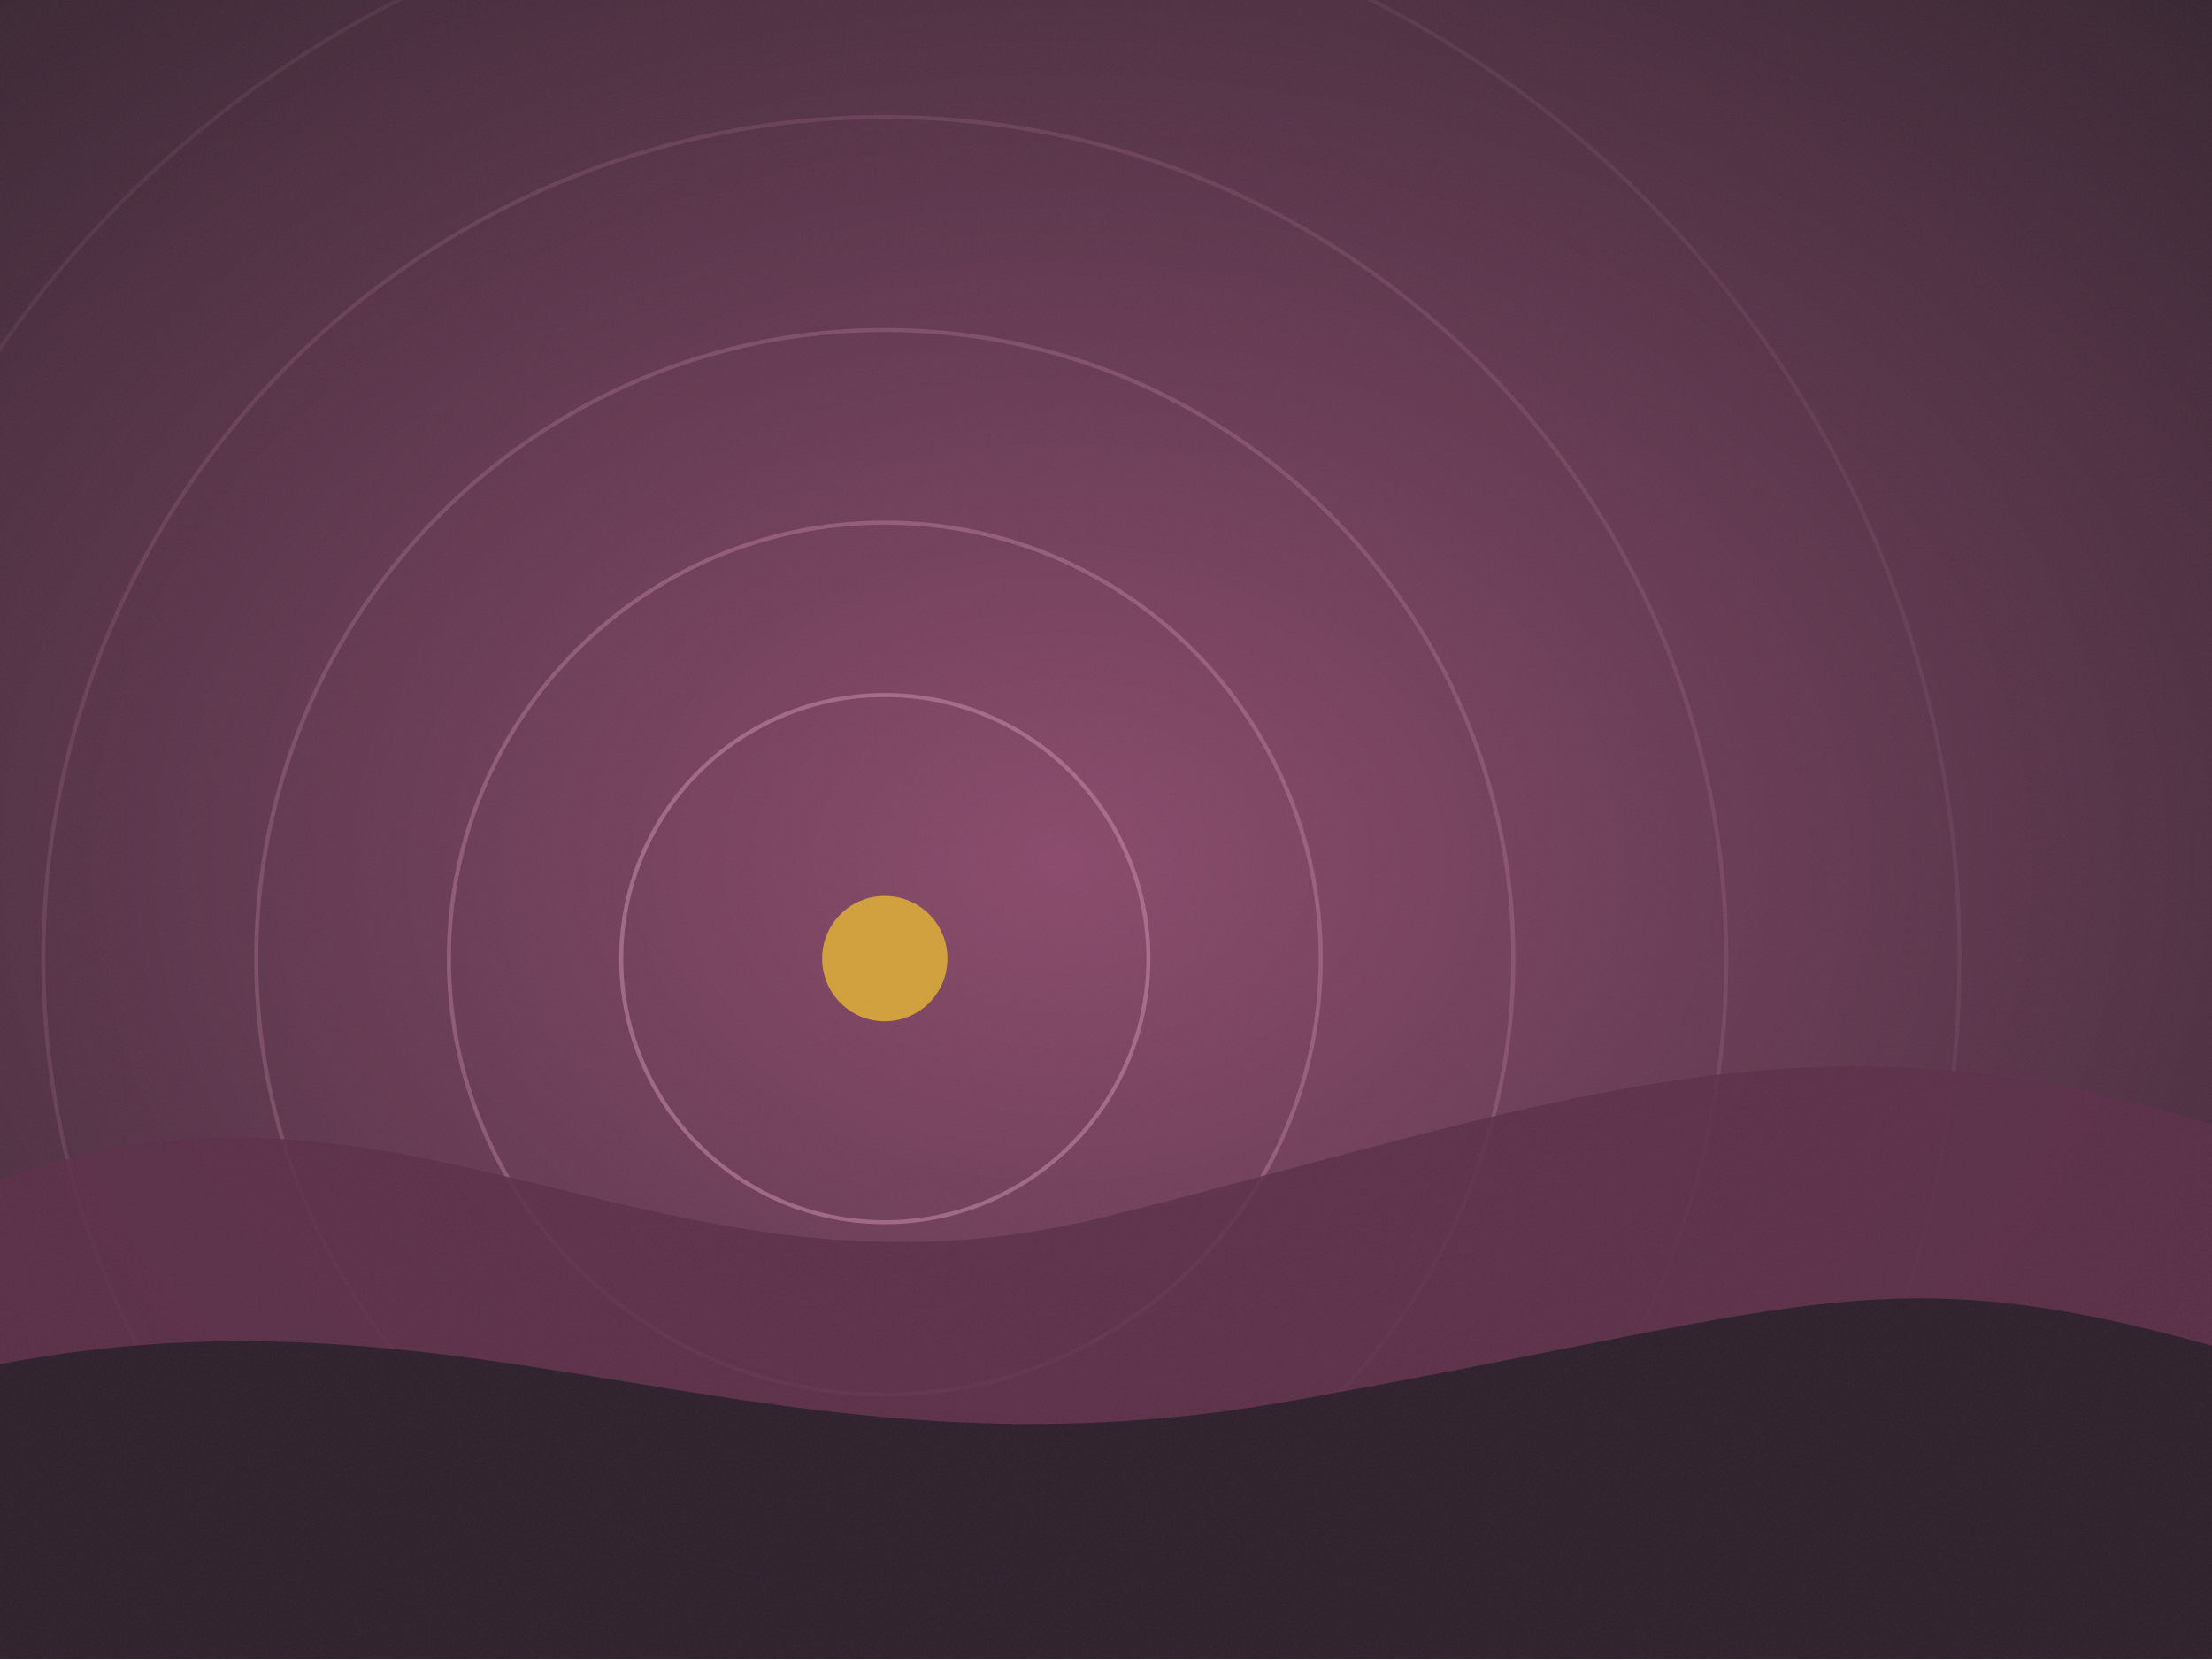
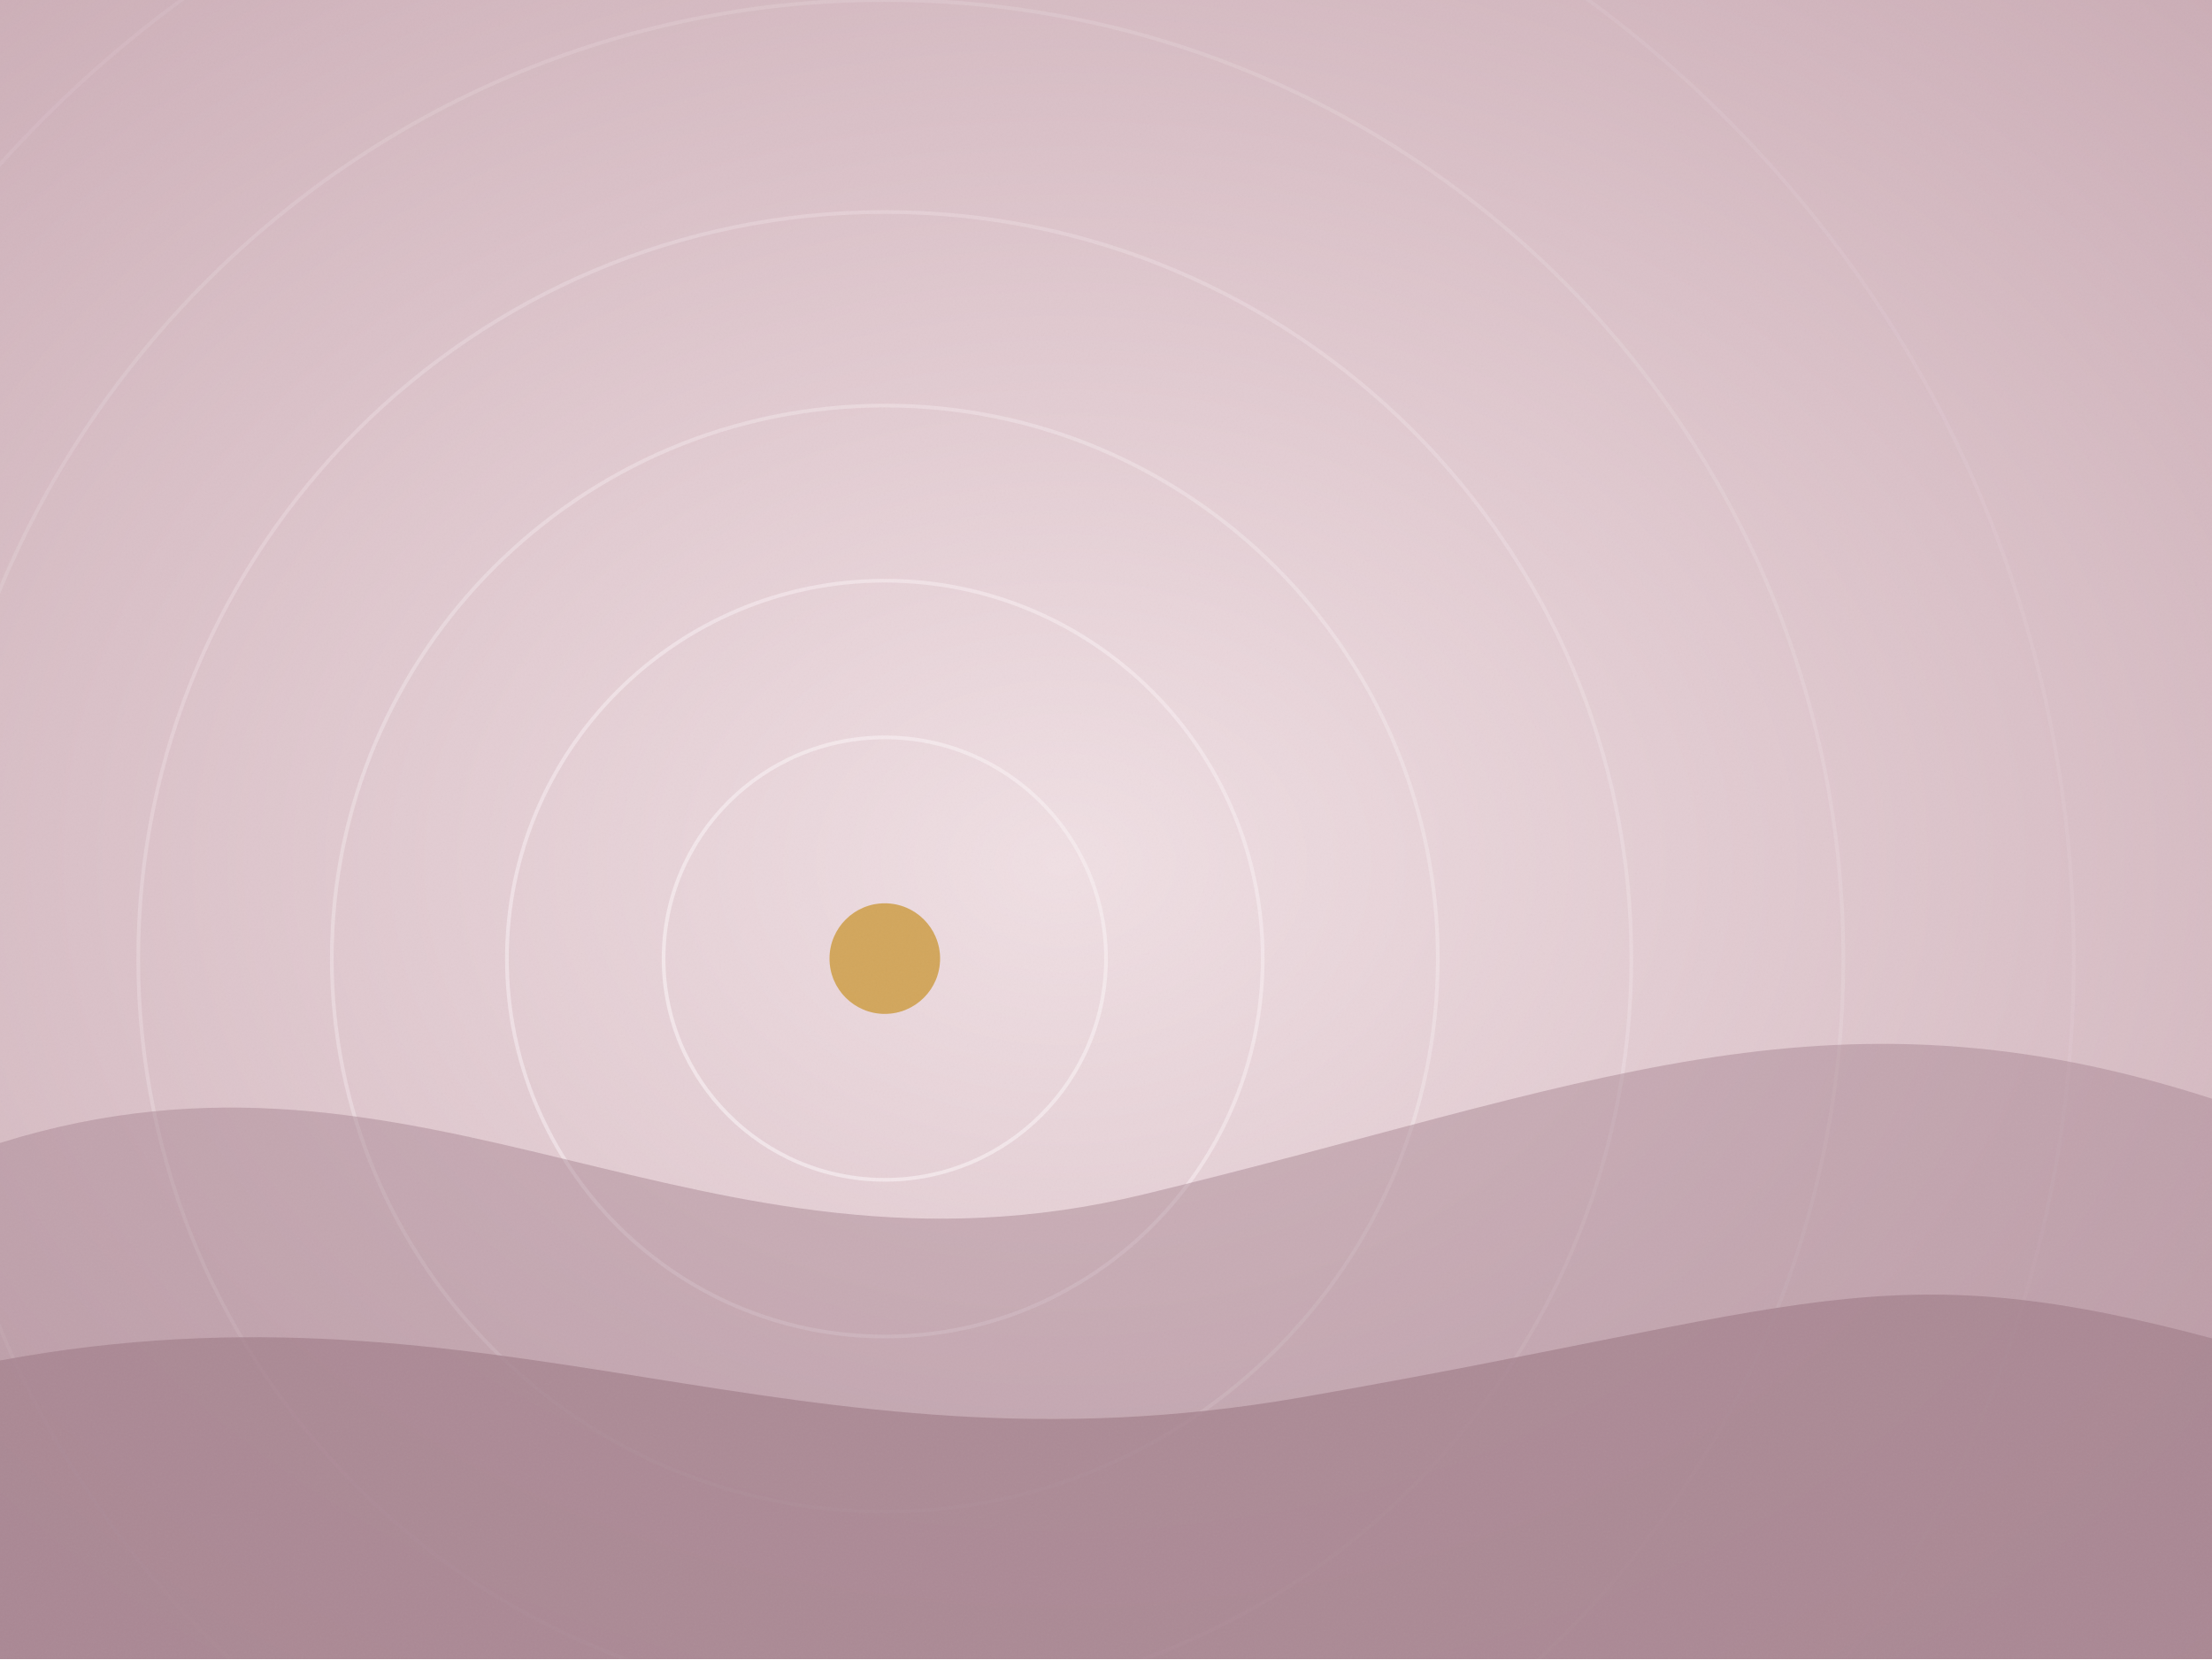
<svg xmlns="http://www.w3.org/2000/svg" viewBox="0 0 1200 900" preserveAspectRatio="xMidYMid slice" role="img" aria-hidden="true">
  <defs>
-     <radialGradient id="g-women" cx="48%" cy="52%" r="85%">
-       <stop offset="0" stop-color="#8a4a6b" />
-       <stop offset="1" stop-color="#2b2029" />
+     <radialGradient id="g-women" cx="48%" cy="52%" r="88%">
+       <stop offset="0" stop-color="#f0dfe3" />
+       <stop offset="1" stop-color="#c4a3ad" />
    </radialGradient>
    <filter id="f-women">
-       <feTurbulence type="fractalNoise" baseFrequency="0.85" numOctaves="3" />
+       <feTurbulence type="fractalNoise" baseFrequency="0.9" numOctaves="3" />
      <feColorMatrix type="saturate" values="0" />
    </filter>
  </defs>
  <rect width="1200" height="900" fill="url(#g-women)" />
-   <g fill="none" stroke-linecap="round" transform="translate(480 520) scale(1.1)">
-     <circle r="130" stroke="#c58aa5" stroke-opacity=".55" stroke-width="2" />
-     <circle r="215" stroke="#c58aa5" stroke-opacity=".40" stroke-width="2" />
-     <circle r="310" stroke="#c58aa5" stroke-opacity=".28" stroke-width="2" />
-     <circle r="415" stroke="#c58aa5" stroke-opacity=".18" stroke-width="2" />
-     <circle r="530" stroke="#c58aa5" stroke-opacity=".11" stroke-width="2" />
+   <g fill="none" stroke="#f9eef1" stroke-width="2" transform="translate(480 520)">
+     <circle r="120" stroke-opacity=".70" />
+     <circle r="205" stroke-opacity=".55" />
+     <circle r="300" stroke-opacity=".40" />
+     <circle r="405" stroke-opacity=".28" />
+     <circle r="520" stroke-opacity=".18" />
+     <circle r="645" stroke-opacity=".10" />
  </g>
-   <path d="M0 640 C 220 560 360 720 600 660 S 980 540 1200 610 L1200 900 L0 900 Z" fill="#5c3049" fill-opacity=".85" />
-   <path d="M0 740 C 260 690 420 810 700 760 S 1020 680 1200 730 L1200 900 L0 900 Z" fill="#2b2029" fill-opacity=".9" />
-   <circle cx="480" cy="520" r="34" fill="#d2a03c" />
-   <rect width="1200" height="900" filter="url(#f-women)" opacity=".05" />
+   <path d="M0 620 C 230 548 380 706 620 648 S 990 528 1200 596 L1200 900 L0 900 Z" fill="#a4818e" fill-opacity=".45" />
+   <path d="M0 738 C 270 688 430 806 706 758 S 1020 678 1200 726 L1200 900 L0 900 Z" fill="#a4818e" fill-opacity=".75" />
+   <circle cx="480" cy="520" r="30" fill="#cfa14e" fill-opacity=".9" />
+   <rect width="1200" height="900" filter="url(#f-women)" opacity=".045" />
</svg>
